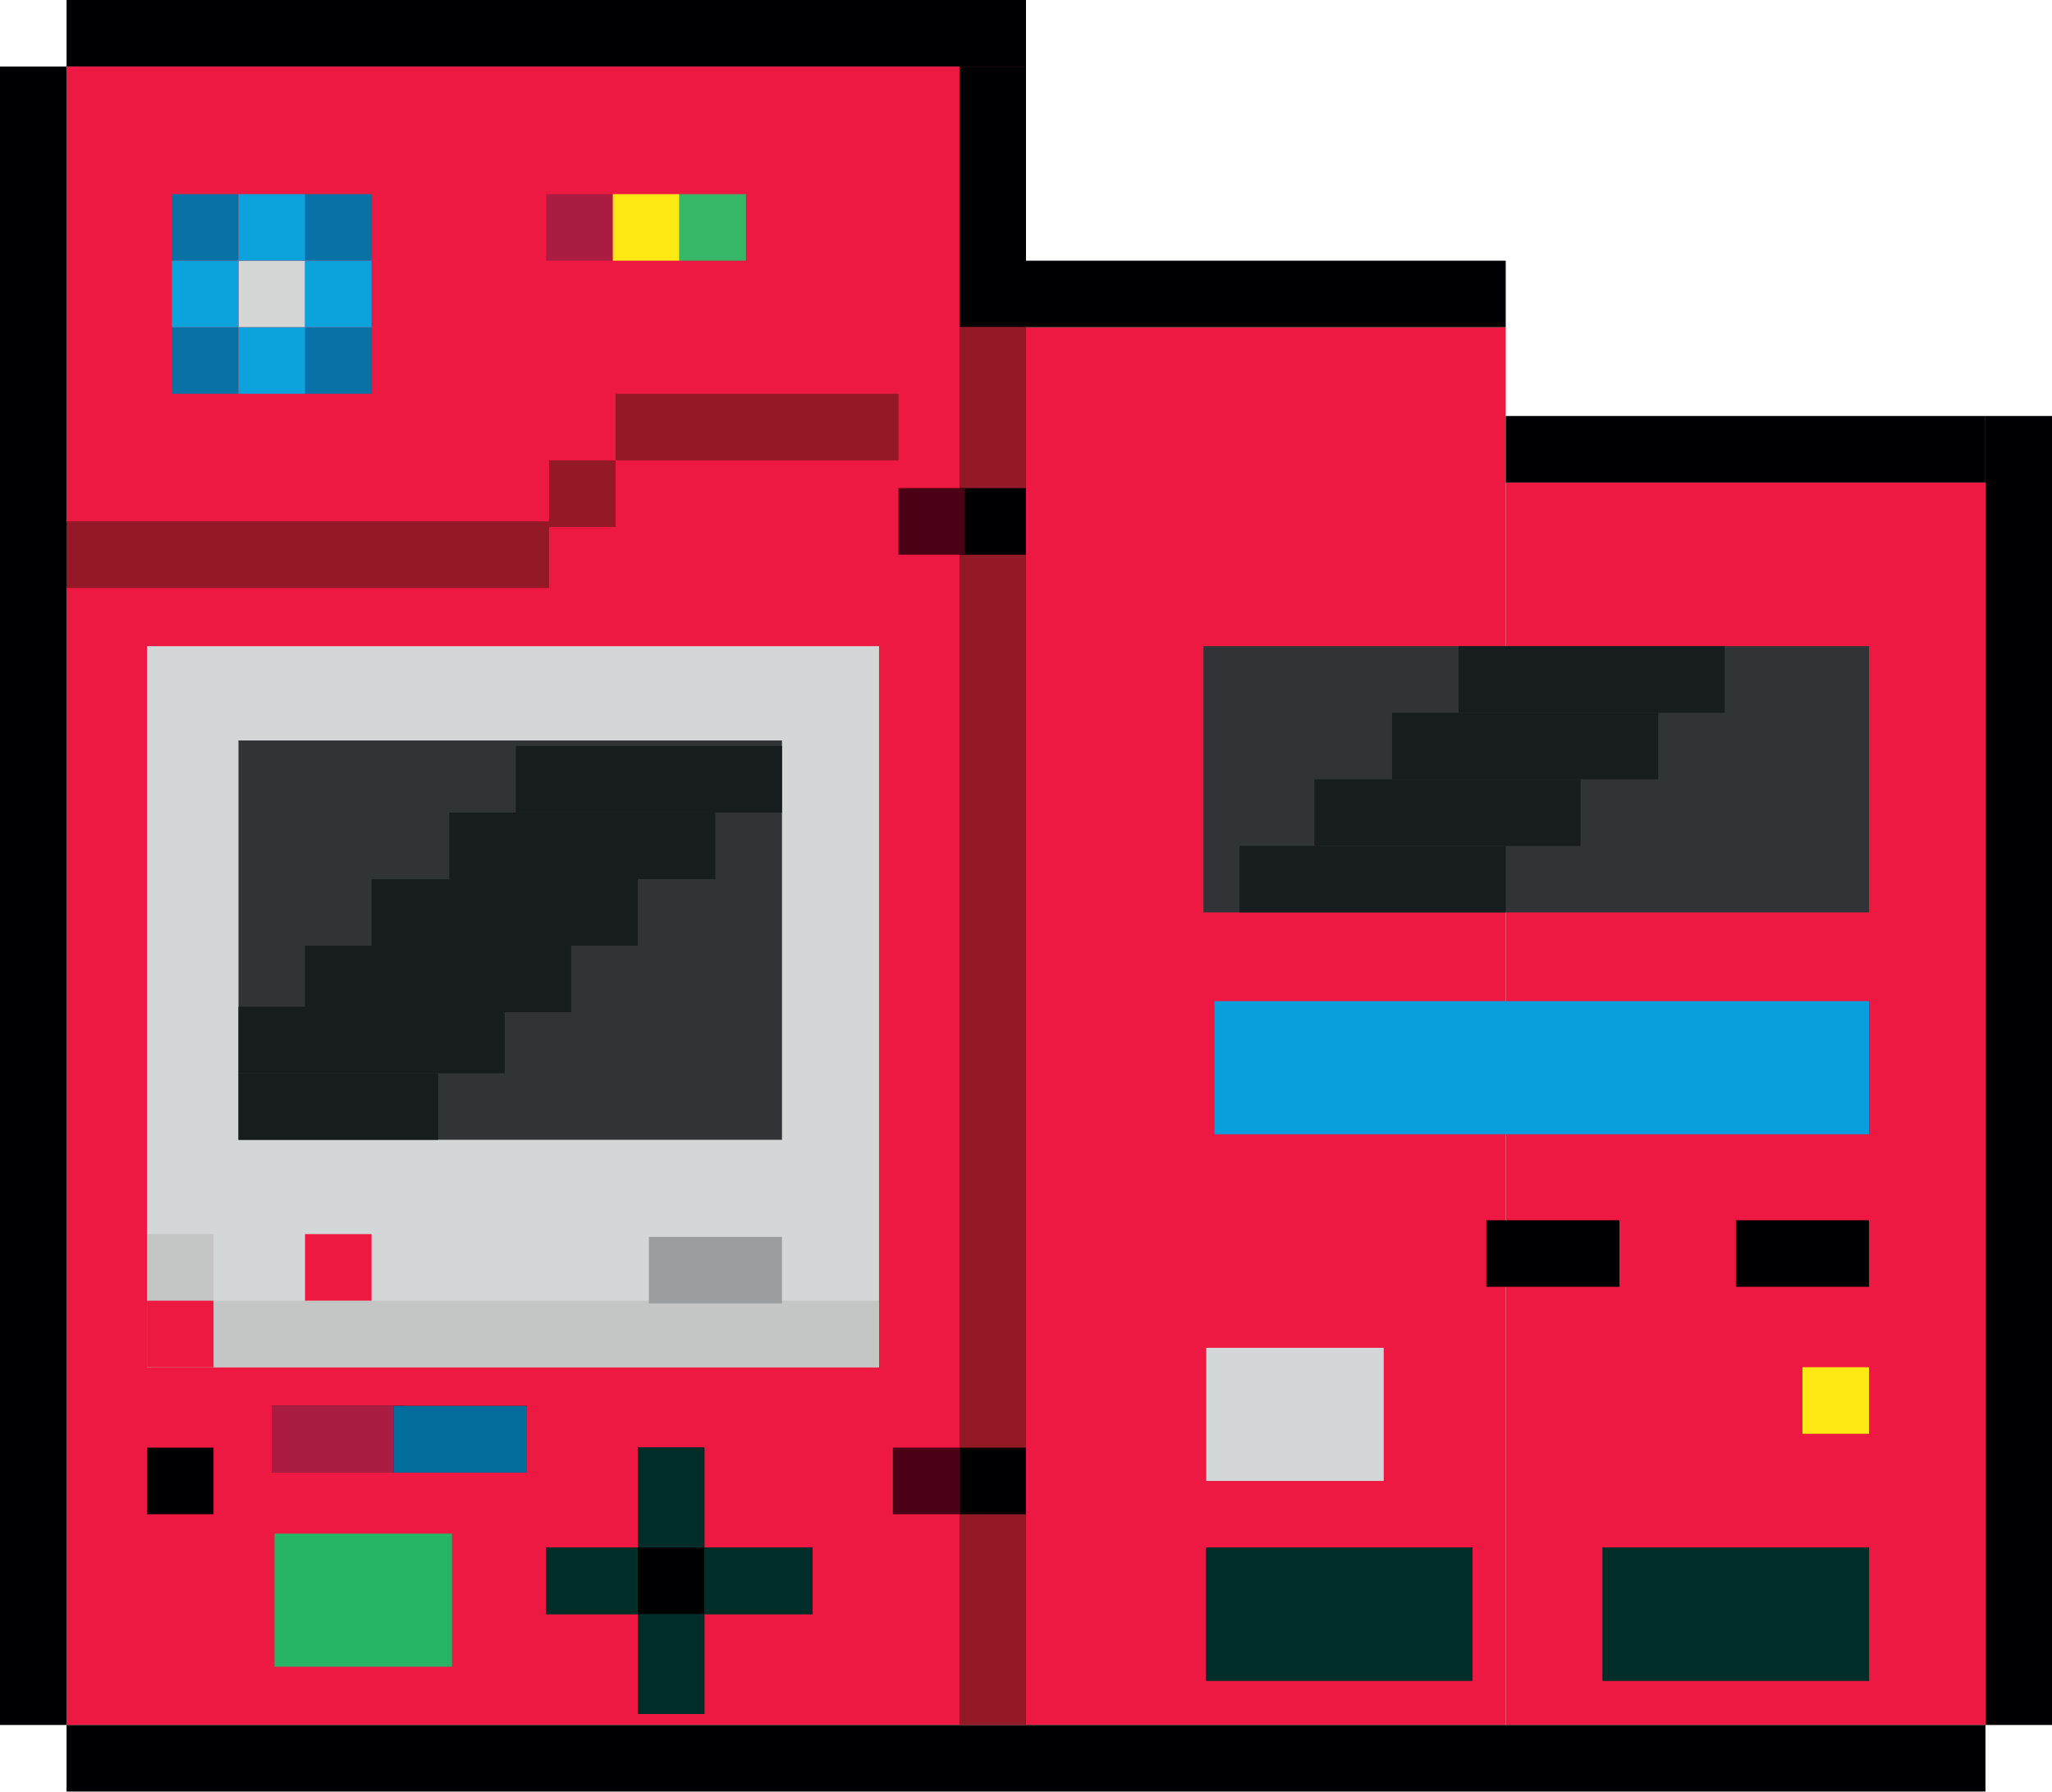
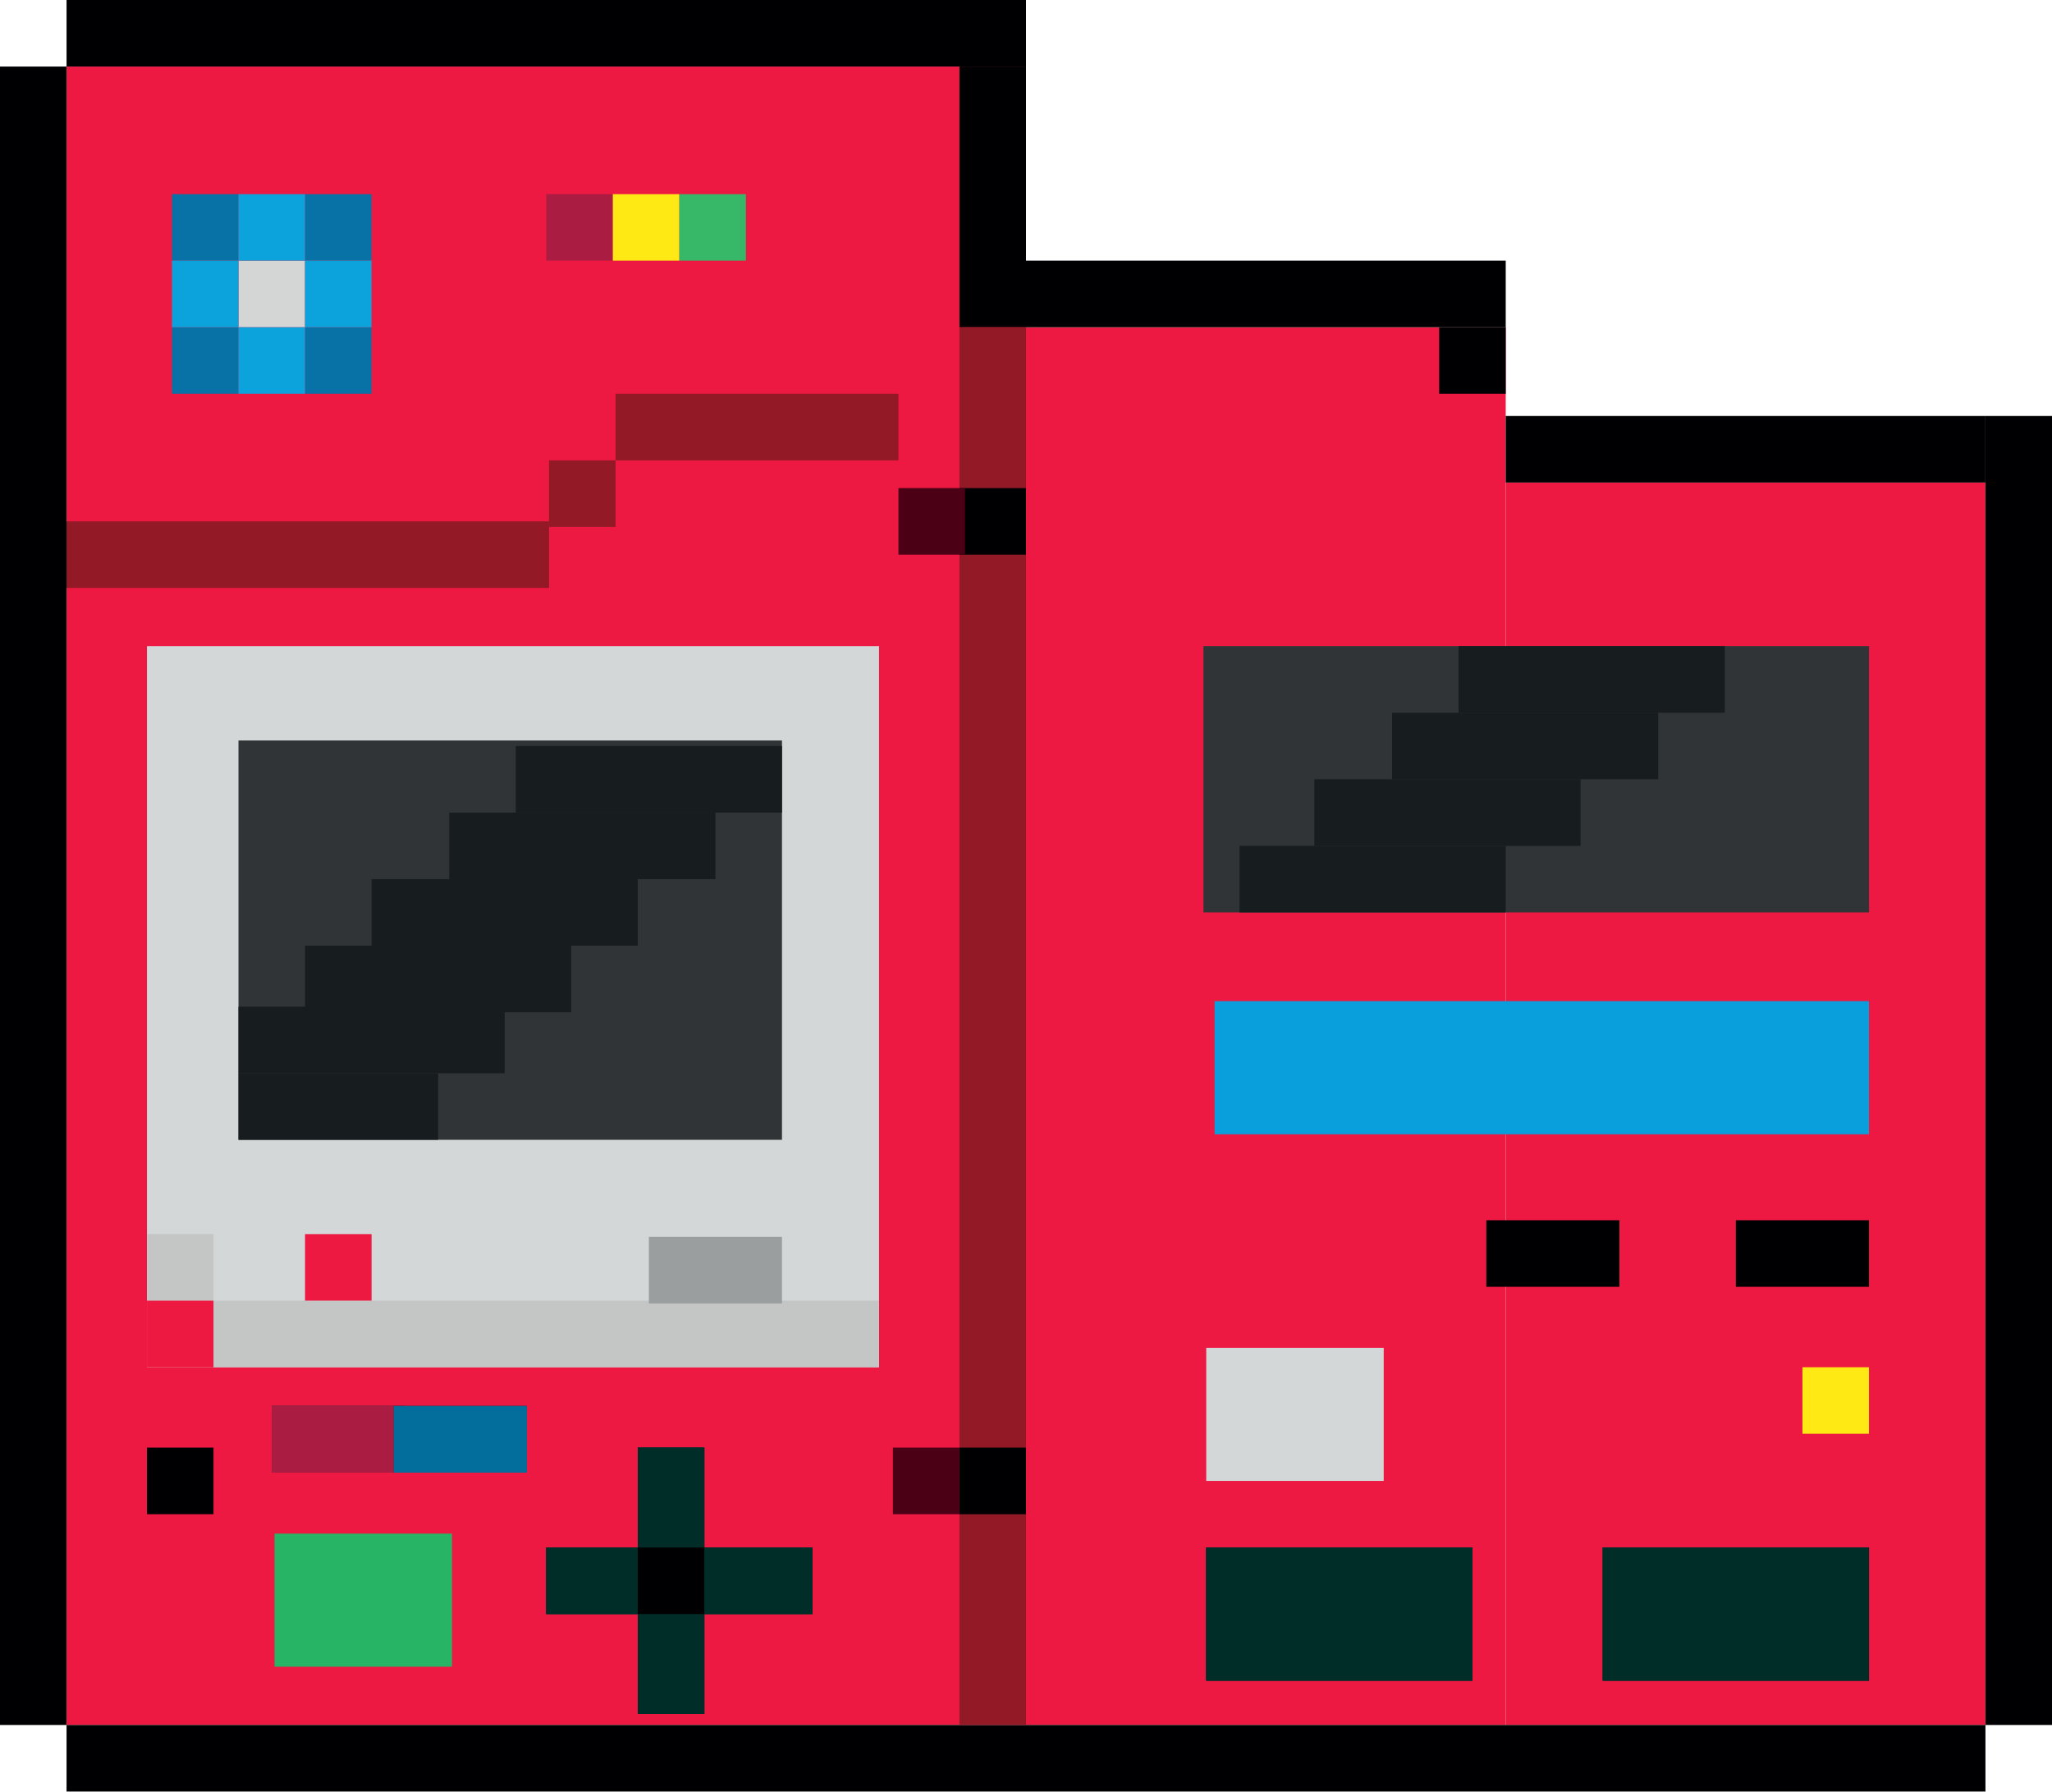
<svg xmlns="http://www.w3.org/2000/svg" width="740" height="646" viewBox="0 0 740 646" fill="none">
  <rect x="24" y="24" width="346" height="598" fill="#ED1942" />
  <rect x="370" y="118" width="173" height="504" fill="#ED1942" />
  <rect x="543" y="174" width="173" height="448" fill="#ED1942" />
  <rect x="24" width="346" height="24" fill="#000002" />
  <rect x="1" y="188" width="197" height="24" fill="#931926" />
  <rect x="370" y="94" width="173" height="24" fill="#000002" />
  <rect x="543" y="150" width="173" height="24" fill="#000002" />
  <rect x="198" y="166" width="24" height="24" fill="#931926" />
  <rect x="222" y="142" width="102" height="24" fill="#931926" />
+   <rect x="519" y="118" width="24" height="24" fill="#000002" />
  <rect x="197" y="70" width="24" height="24" fill="#AB1C42" />
  <rect x="221" y="70" width="24" height="24" fill="#FEE914" />
  <rect x="245" y="70" width="24" height="24" fill="#37B768" />
  <rect x="62" y="118" width="24" height="24" fill="#0871A6" />
  <rect x="110" y="70" width="24" height="24" fill="#0871A6" />
  <rect x="62" y="70" width="24" height="24" fill="#0871A6" />
  <rect x="110" y="118" width="24" height="24" fill="#0871A6" />
  <rect x="86" y="94" width="24" height="24" fill="#D4D6D5" />
  <rect x="86" y="70" width="24" height="24" fill="#0CA2DC" />
  <rect x="62" y="94" width="24" height="24" fill="#0CA2DC" />
  <rect x="86" y="118" width="24" height="24" fill="#0CA2DC" />
  <rect x="110" y="94" width="24" height="24" fill="#0CA2DC" />
  <rect x="24" y="622" width="692" height="24" fill="#000002" />
  <rect y="24" width="24" height="598" fill="#000002" />
  <rect x="346" y="24" width="24" height="94" fill="#000002" />
  <rect x="346" y="118" width="24" height="504" fill="#931926" />
  <rect x="716" y="150" width="24" height="472" fill="#000002" />
  <rect x="346" y="176" width="24" height="24" fill="#000002" />
  <rect x="324" y="176" width="24" height="24" fill="#4C0016" />
  <rect x="322" y="522" width="24" height="24" fill="#4C0016" />
  <rect x="346" y="522" width="24" height="24" fill="#000002" />
  <rect x="53" y="233" width="264" height="260" fill="#D3D7D8" />
  <rect x="438" y="361" width="236" height="48" fill="#089FDC" />
  <rect x="434" y="233" width="240" height="96" fill="#303437" />
  <rect x="77" y="469" width="240" height="24" fill="#C4C6C5" />
  <rect x="53" y="445" width="24" height="24" fill="#C4C6C5" />
  <rect x="53" y="469" width="24" height="24" fill="#ED1941" />
  <rect x="110" y="445" width="24" height="24" fill="#ED1941" />
  <rect x="234" y="446" width="48" height="24" fill="#9A9E9F" />
  <rect x="86" y="267" width="196" height="144" fill="#303437" />
  <rect x="186" y="269" width="96" height="24" fill="#171C1F" />
  <rect x="162" y="293" width="96" height="24" fill="#171C1F" />
  <rect x="86" y="363" width="96" height="24" fill="#171C1F" />
  <rect x="86" y="387" width="72" height="24" fill="#171C1F" />
  <rect x="134" y="317" width="96" height="24" fill="#171C1F" />
  <rect x="526" y="233" width="96" height="24" fill="#171C1F" />
  <rect x="502" y="257" width="96" height="24" fill="#171C1F" />
  <rect x="474" y="281" width="96" height="24" fill="#171C1F" />
  <rect x="626" y="440" width="48" height="24" fill="#000002" />
  <rect x="536" y="440" width="48" height="24" fill="#000002" />
  <rect x="53" y="522" width="24" height="24" fill="#000002" />
  <rect x="447" y="305" width="96" height="24" fill="#171C1F" />
  <rect x="650" y="493" width="24" height="24" fill="#FEE914" />
  <rect x="110" y="341" width="96" height="24" fill="#171C1F" />
  <rect x="99" y="553" width="64" height="48" fill="#28B465" />
  <rect x="435" y="486" width="64" height="48" fill="#D3D7D8" />
  <rect x="578" y="558" width="96" height="48" fill="#002D28" />
  <rect x="578" y="558" width="96" height="48" fill="#002D28" />
  <rect x="578" y="558" width="96" height="48" fill="#002D28" />
  <rect x="578" y="558" width="96" height="48" fill="#002D28" />
  <rect x="435" y="558" width="96" height="48" fill="#002D28" />
  <rect x="435" y="558" width="96" height="48" fill="#002D28" />
  <rect x="435" y="558" width="96" height="48" fill="#002D28" />
  <rect x="435" y="558" width="96" height="48" fill="#002D28" />
  <rect x="197" y="558" width="96" height="24" fill="#002D28" />
  <rect x="197" y="558" width="96" height="24" fill="#002D28" />
  <rect x="197" y="558" width="96" height="24" fill="#002D28" />
  <rect x="197" y="558" width="96" height="24" fill="#002D28" />
  <rect x="98" y="507" width="48" height="24" fill="#002D28" />
  <rect x="98" y="507" width="48" height="24" fill="#002D28" />
  <rect x="98" y="507" width="48" height="24" fill="#002D28" />
  <rect x="98" y="507" width="48" height="24" fill="#AB1C42" />
  <rect x="98" y="507" width="48" height="24" fill="#AB1C42" />
  <rect x="98" y="507" width="48" height="24" fill="#AB1C42" />
  <rect x="98" y="507" width="48" height="24" fill="#AB1C42" />
  <rect x="142" y="507" width="48" height="24" fill="#002D28" />
  <rect x="142" y="507" width="48" height="24" fill="#002D28" />
  <rect x="142" y="507" width="48" height="24" fill="#002D28" />
  <rect x="142" y="507" width="48" height="24" fill="#AB1C42" />
  <rect x="142" y="507" width="48" height="24" fill="#AB1C42" />
  <rect x="142" y="507" width="48" height="24" fill="#AB1C42" />
  <rect x="142" y="507" width="48" height="24" fill="#036D9C" />
  <rect x="230" y="522" width="24" height="96" fill="#002D28" />
  <rect x="230" y="522" width="24" height="96" fill="#002D28" />
  <rect x="230" y="522" width="24" height="96" fill="#002D28" />
  <rect x="230" y="522" width="24" height="96" fill="#002D28" />
  <rect x="230" y="558" width="24" height="24" fill="#000002" />
</svg>
